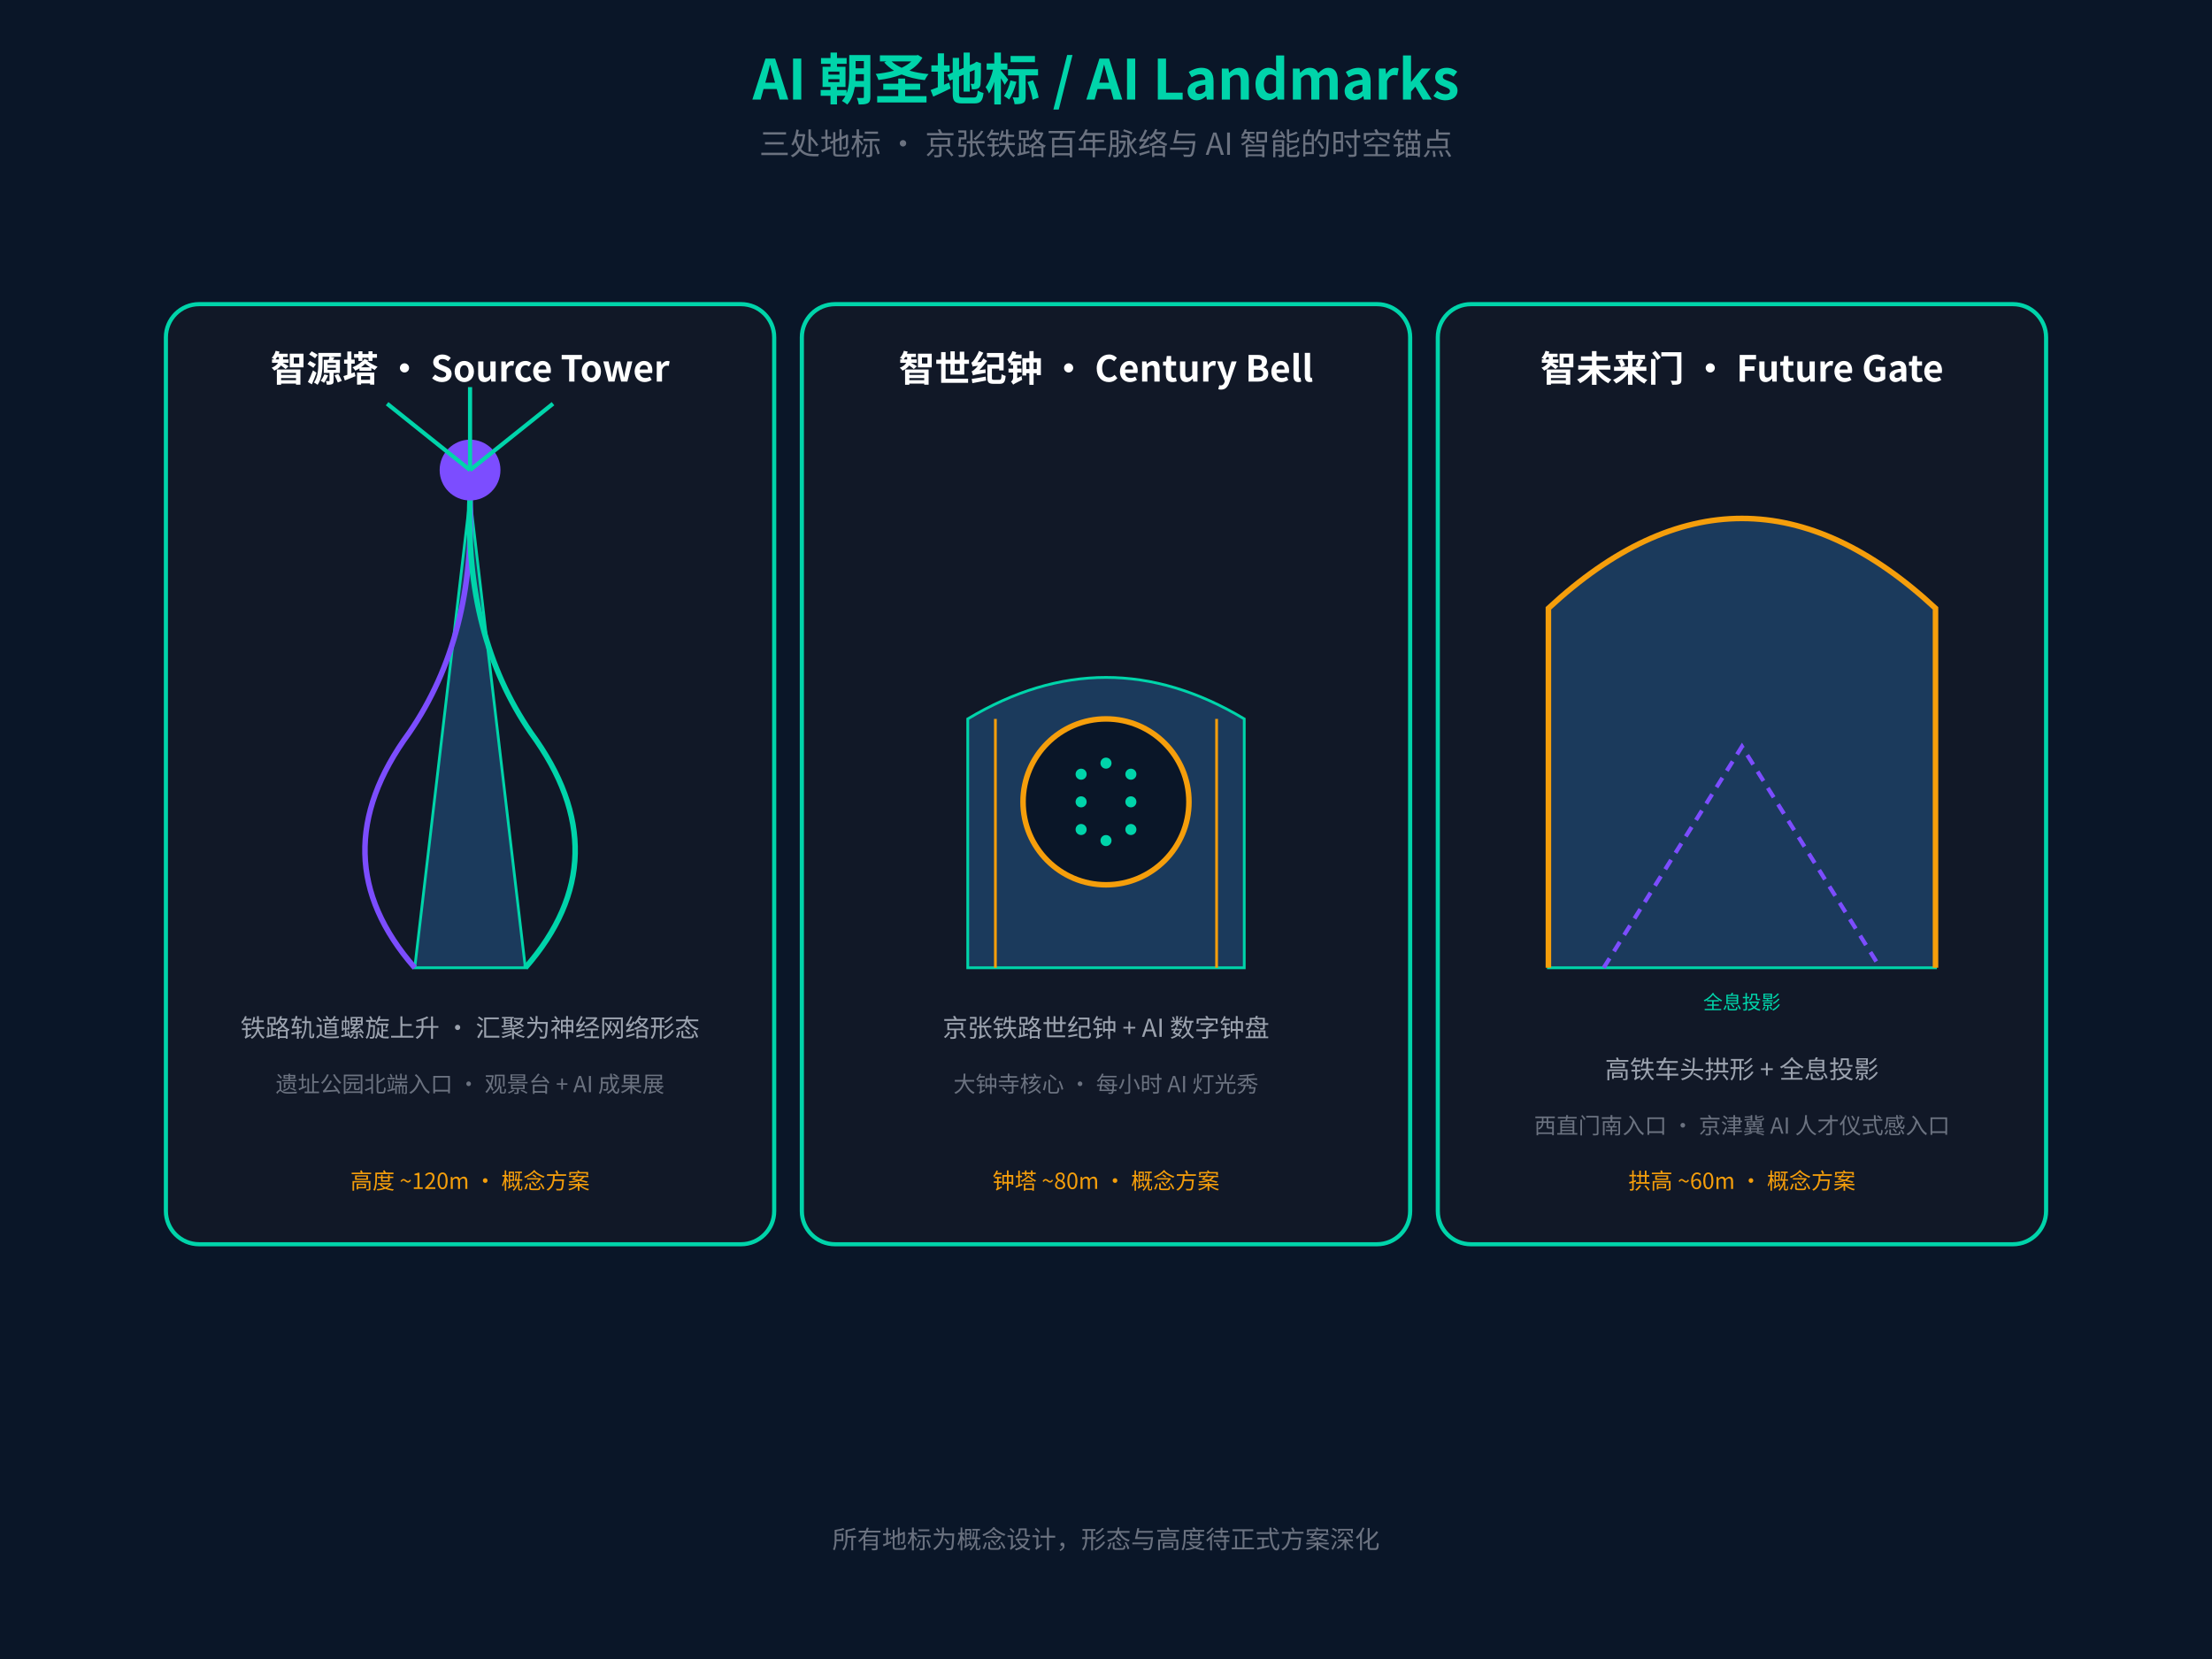
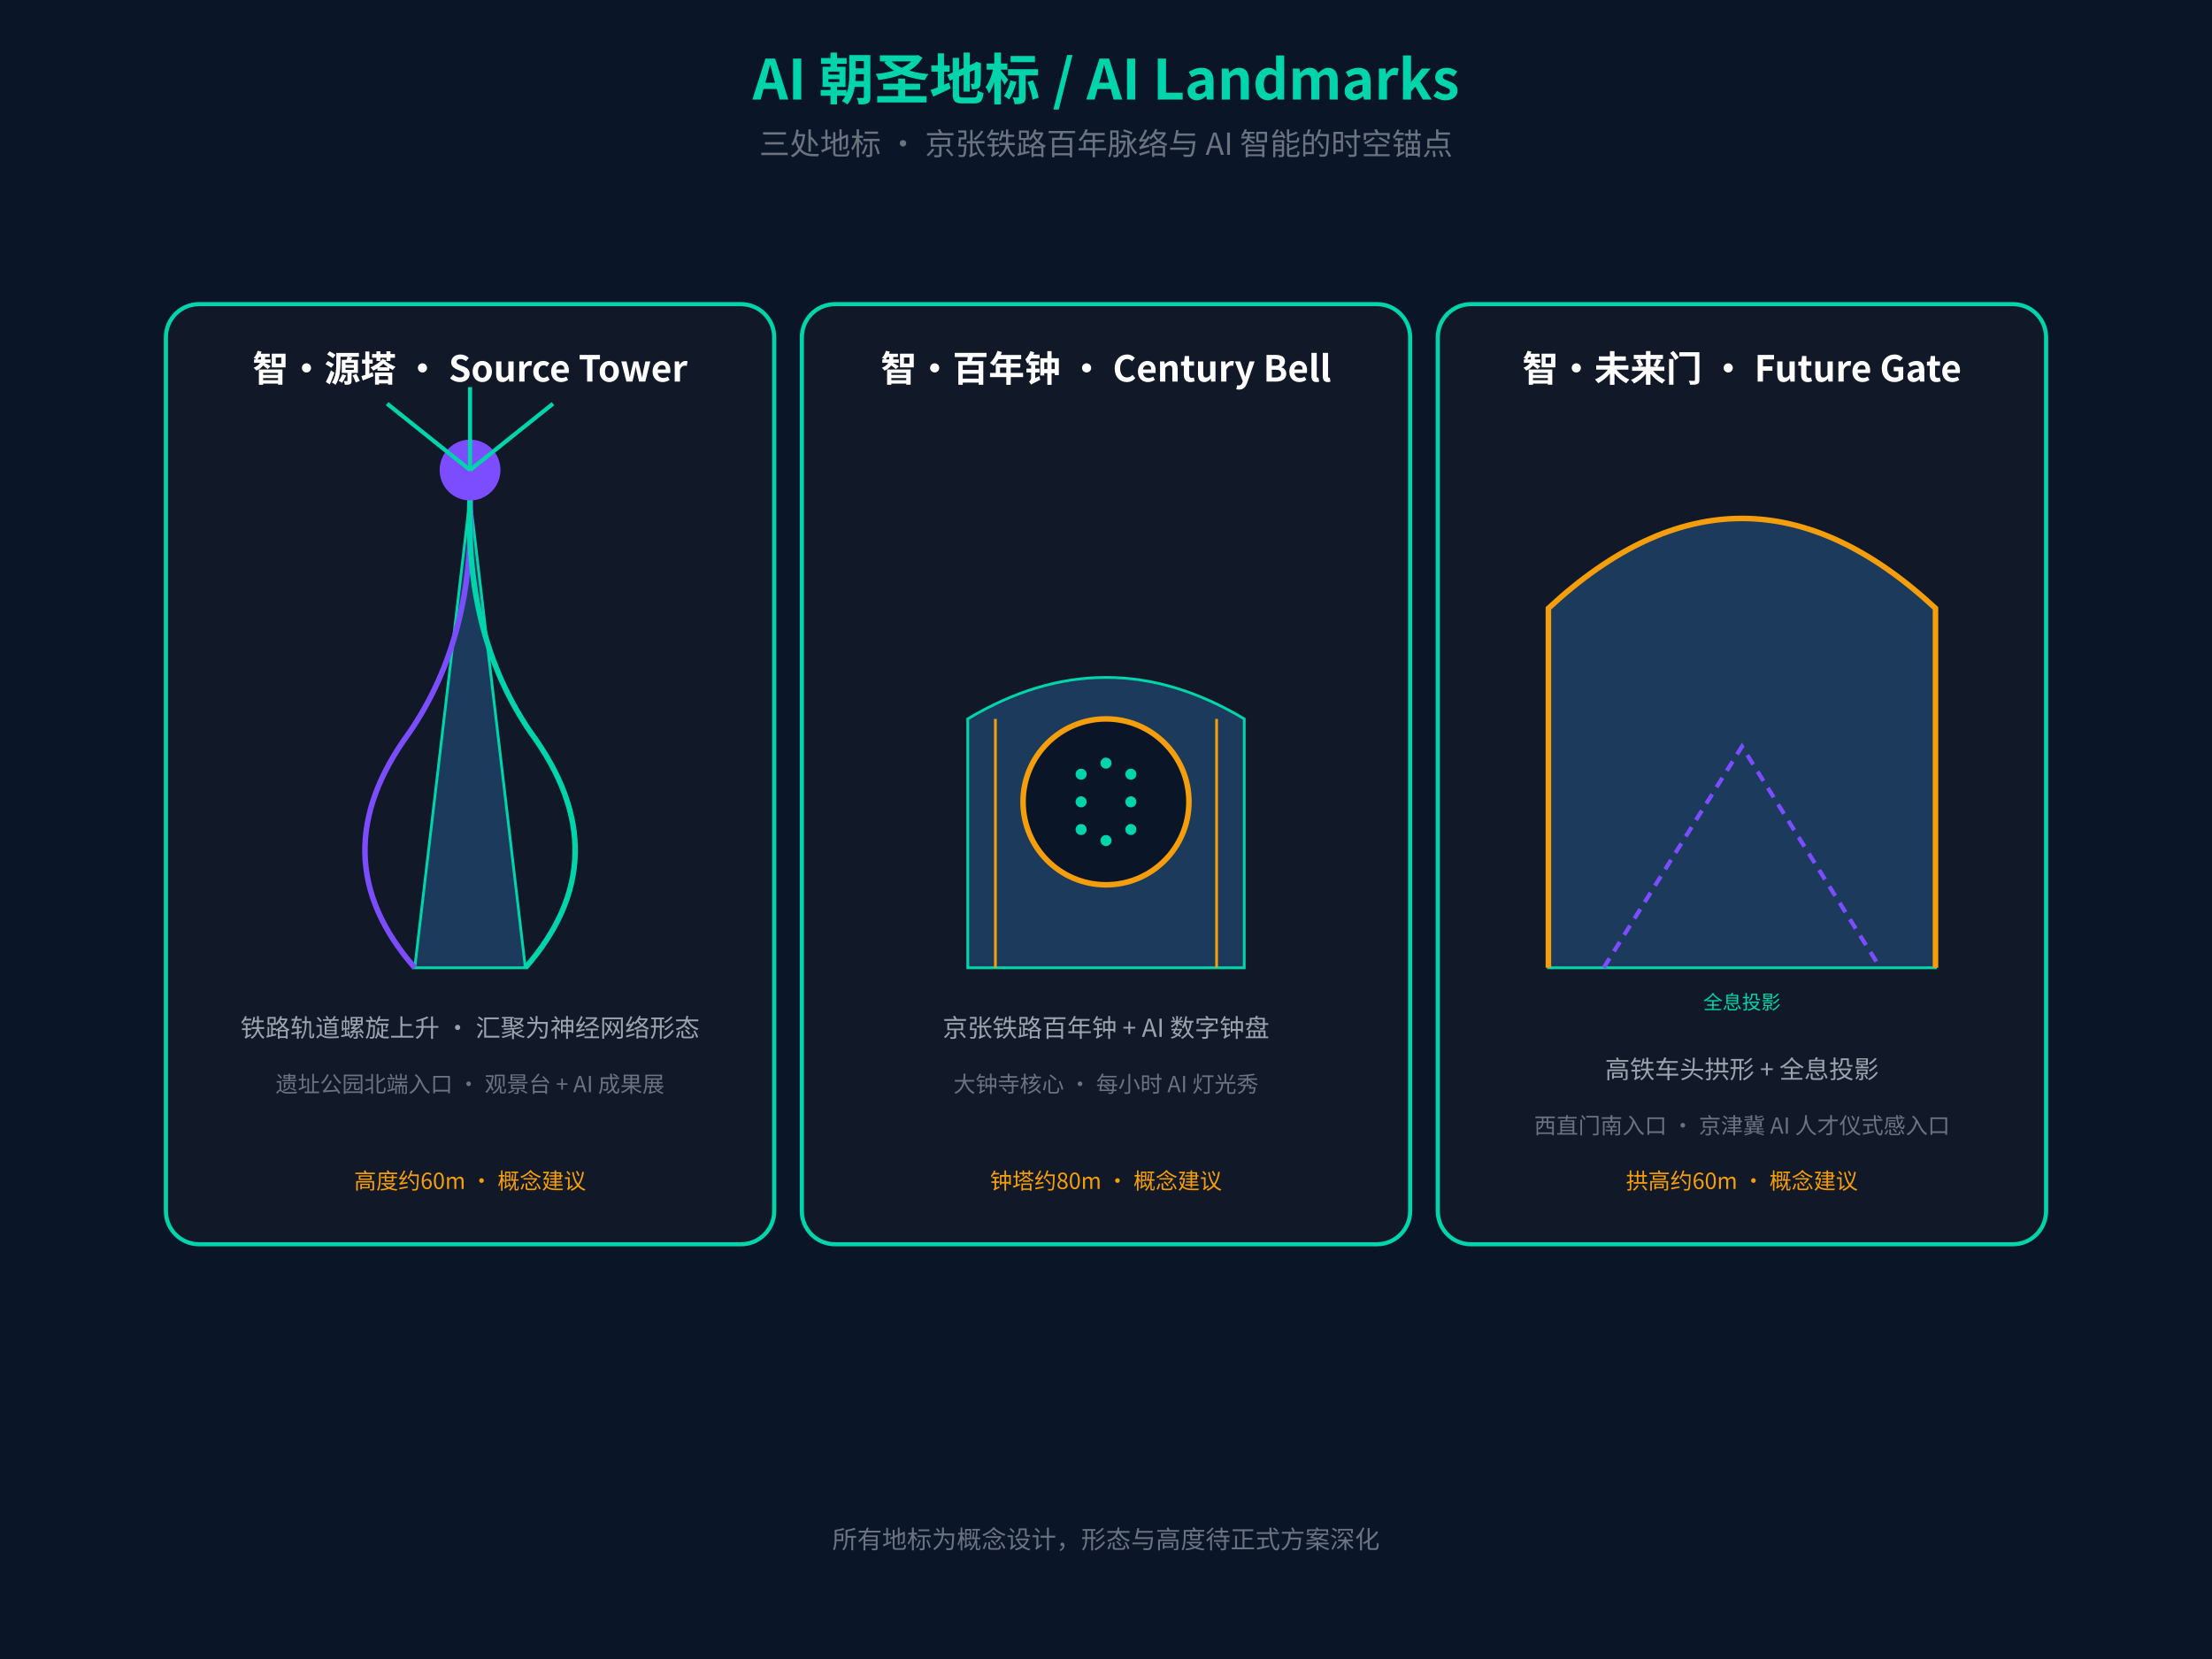
<svg xmlns="http://www.w3.org/2000/svg" viewBox="0 0 800 600" font-family="'Microsoft YaHei','PingFang SC','Noto Sans CJK SC',sans-serif">
  <rect width="800" height="600" fill="#0a1628" />
  <text x="400" y="36" fill="#00D4AA" font-size="20" text-anchor="middle" font-weight="bold">AI 朝圣地标 / AI Landmarks</text>
  <text x="400" y="56" fill="#6b7280" font-size="11" text-anchor="middle">三处地标 · 京张铁路百年脉络与 AI 智能的时空锚点</text>
  <g transform="translate(60,110)">
    <rect x="0" y="0" width="220" height="340" rx="12" fill="#111827" stroke="#00D4AA" stroke-width="1.5" />
-     <text x="110" y="28" fill="#fff" font-size="13" text-anchor="middle" font-weight="bold">智源塔 · Source Tower</text>
+     <text x="110" y="28" fill="#fff" font-size="13" text-anchor="middle" font-weight="bold">智·源塔 · Source Tower</text>
    <polygon points="110,70 90,240 130,240" fill="#1B3A5C" stroke="#00D4AA" />
    <path d="M 90 240 Q 55 200 88 155 Q 112 120 110 70" fill="none" stroke="#7C4DFF" stroke-width="2" />
    <path d="M 130 240 Q 165 200 132 155 Q 108 120 110 70" fill="none" stroke="#00D4AA" stroke-width="2" />
    <circle cx="110" cy="60" r="11" fill="#7C4DFF" />
    <line x1="110" y1="60" x2="80" y2="36" stroke="#00D4AA" stroke-width="1.5" />
    <line x1="110" y1="60" x2="140" y2="36" stroke="#00D4AA" stroke-width="1.5" />
    <line x1="110" y1="60" x2="110" y2="30" stroke="#00D4AA" stroke-width="1.5" />
    <text x="110" y="265" fill="#9ca3af" font-size="9" text-anchor="middle">铁路轨道螺旋上升 · 汇聚为神经网络形态</text>
    <text x="110" y="285" fill="#6b7280" font-size="8" text-anchor="middle">遗址公园北端入口 · 观景台 + AI 成果展</text>
-     <text x="110" y="320" fill="#f59e0b" font-size="8" text-anchor="middle">高度 ~120m · 概念方案</text>
+     <text x="110" y="320" fill="#f59e0b" font-size="8" text-anchor="middle">高度约60m · 概念建议</text>
  </g>
  <g transform="translate(290,110)">
    <rect x="0" y="0" width="220" height="340" rx="12" fill="#111827" stroke="#00D4AA" stroke-width="1.5" />
-     <text x="110" y="28" fill="#fff" font-size="13" text-anchor="middle" font-weight="bold">智世纪钟 · Century Bell</text>
+     <text x="110" y="28" fill="#fff" font-size="13" text-anchor="middle" font-weight="bold">智·百年钟 · Century Bell</text>
    <path d="M 60 240 L 60 150 Q 110 120 160 150 L 160 240 Z" fill="#1B3A5C" stroke="#00D4AA" />
    <line x1="70" y1="240" x2="70" y2="150" stroke="#f59e0b" stroke-width="1" />
    <line x1="150" y1="240" x2="150" y2="150" stroke="#f59e0b" stroke-width="1" />
    <circle cx="110" cy="180" r="30" fill="#0a1628" stroke="#f59e0b" stroke-width="2" />
    <g fill="#00D4AA">
      <circle cx="110" cy="166" r="2" />
      <circle cx="119" cy="170" r="2" />
      <circle cx="119" cy="180" r="2" />
      <circle cx="119" cy="190" r="2" />
      <circle cx="110" cy="194" r="2" />
      <circle cx="101" cy="190" r="2" />
      <circle cx="101" cy="180" r="2" />
      <circle cx="101" cy="170" r="2" />
    </g>
-     <text x="110" y="265" fill="#9ca3af" font-size="9" text-anchor="middle">京张铁路世纪钟 + AI 数字钟盘</text>
+     <text x="110" y="265" fill="#9ca3af" font-size="9" text-anchor="middle">京张铁路百年钟 + AI 数字钟盘</text>
    <text x="110" y="285" fill="#6b7280" font-size="8" text-anchor="middle">大钟寺核心 · 每小时 AI 灯光秀</text>
-     <text x="110" y="320" fill="#f59e0b" font-size="8" text-anchor="middle">钟塔 ~80m · 概念方案</text>
+     <text x="110" y="320" fill="#f59e0b" font-size="8" text-anchor="middle">钟塔约80m · 概念建议</text>
  </g>
  <g transform="translate(520,110)">
    <rect x="0" y="0" width="220" height="340" rx="12" fill="#111827" stroke="#00D4AA" stroke-width="1.5" />
-     <text x="110" y="28" fill="#fff" font-size="13" text-anchor="middle" font-weight="bold">智未来门 · Future Gate</text>
+     <text x="110" y="28" fill="#fff" font-size="13" text-anchor="middle" font-weight="bold">智·未来门 · Future Gate</text>
    <path d="M 40 240 L 40 110 Q 110 45 180 110 L 180 240 Z" fill="#1B3A5C" stroke="#00D4AA" />
    <path d="M 40 240 L 40 110 Q 110 45 180 110 L 180 240" fill="none" stroke="#f59e0b" stroke-width="2" />
    <path d="M 60 240 L 110 160 L 160 240" fill="none" stroke="#7C4DFF" stroke-width="1.5" stroke-dasharray="4,3" />
    <text x="110" y="255" fill="#00D4AA" font-size="7" text-anchor="middle">全息投影</text>
    <text x="110" y="280" fill="#9ca3af" font-size="9" text-anchor="middle">高铁车头拱形 + 全息投影</text>
    <text x="110" y="300" fill="#6b7280" font-size="8" text-anchor="middle">西直门南入口 · 京津冀 AI 人才仪式感入口</text>
-     <text x="110" y="320" fill="#f59e0b" font-size="8" text-anchor="middle">拱高 ~60m · 概念方案</text>
+     <text x="110" y="320" fill="#f59e0b" font-size="8" text-anchor="middle">拱高约60m · 概念建议</text>
  </g>
  <text x="400" y="560" fill="#6b7280" font-size="9" text-anchor="middle">所有地标为概念设计，形态与高度待正式方案深化</text>
</svg>
